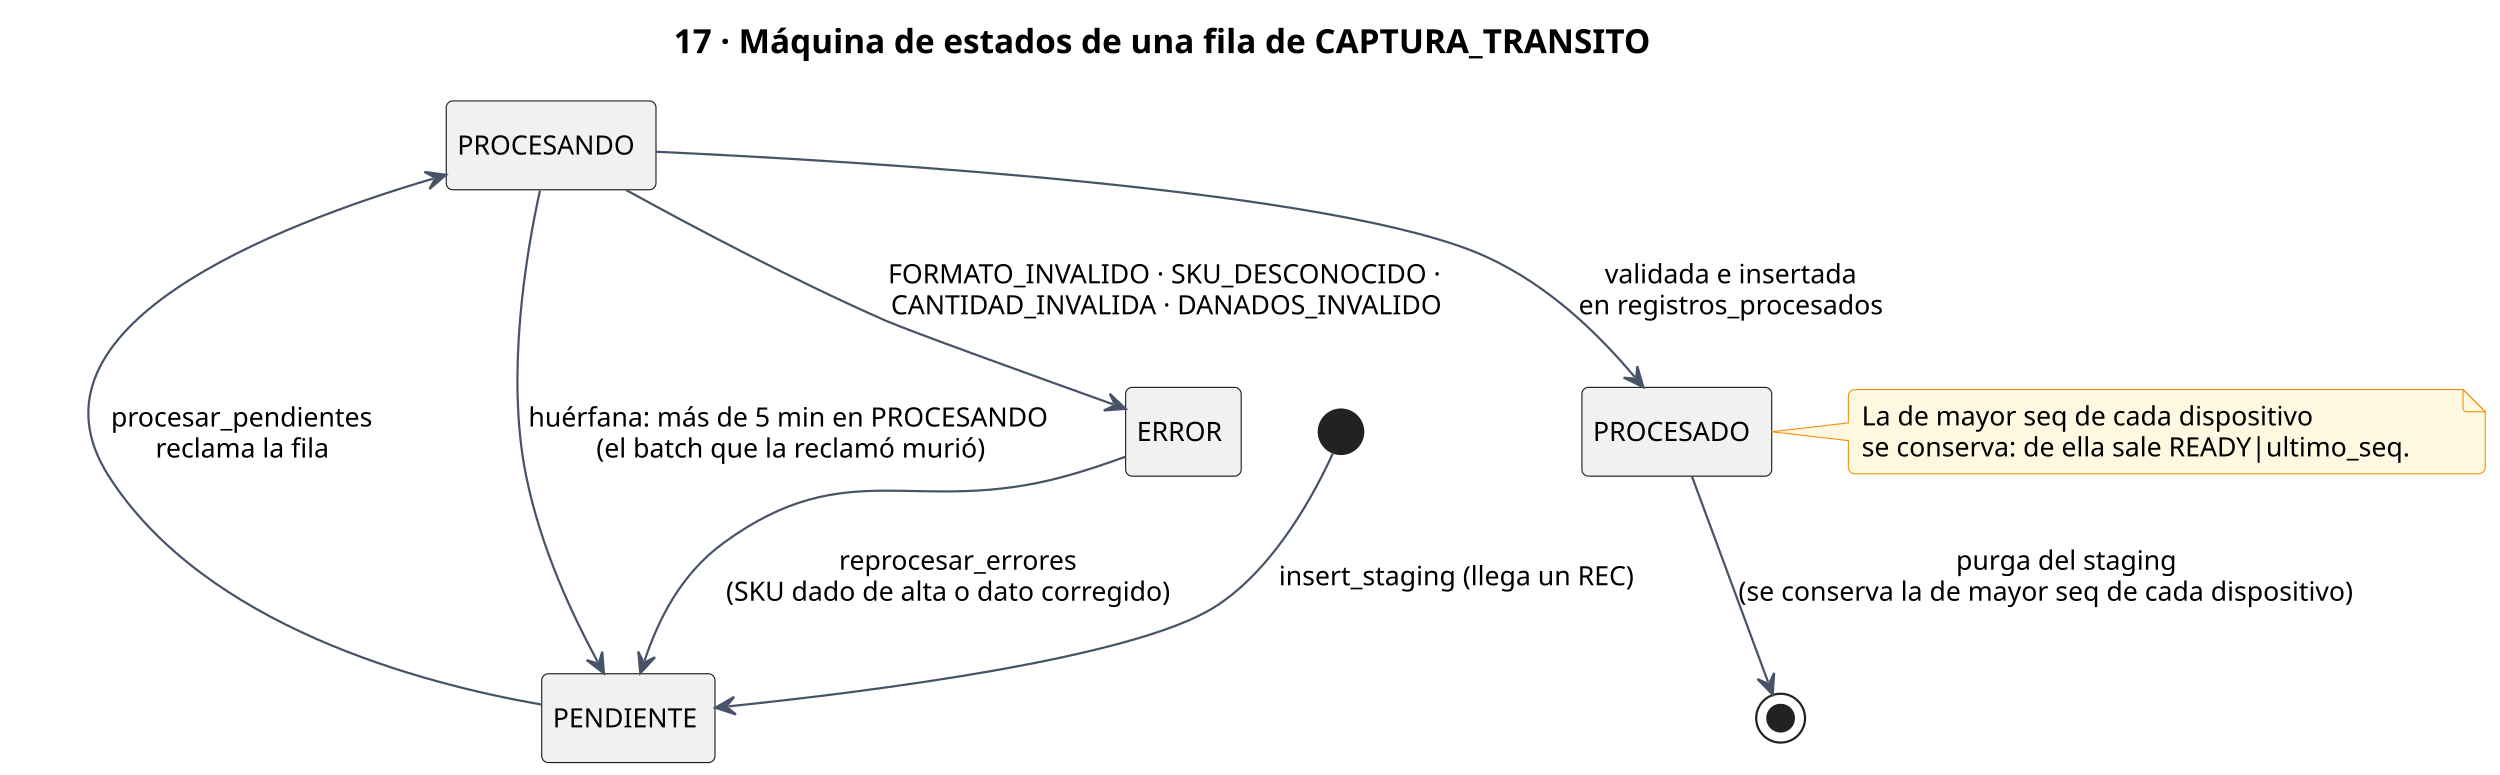
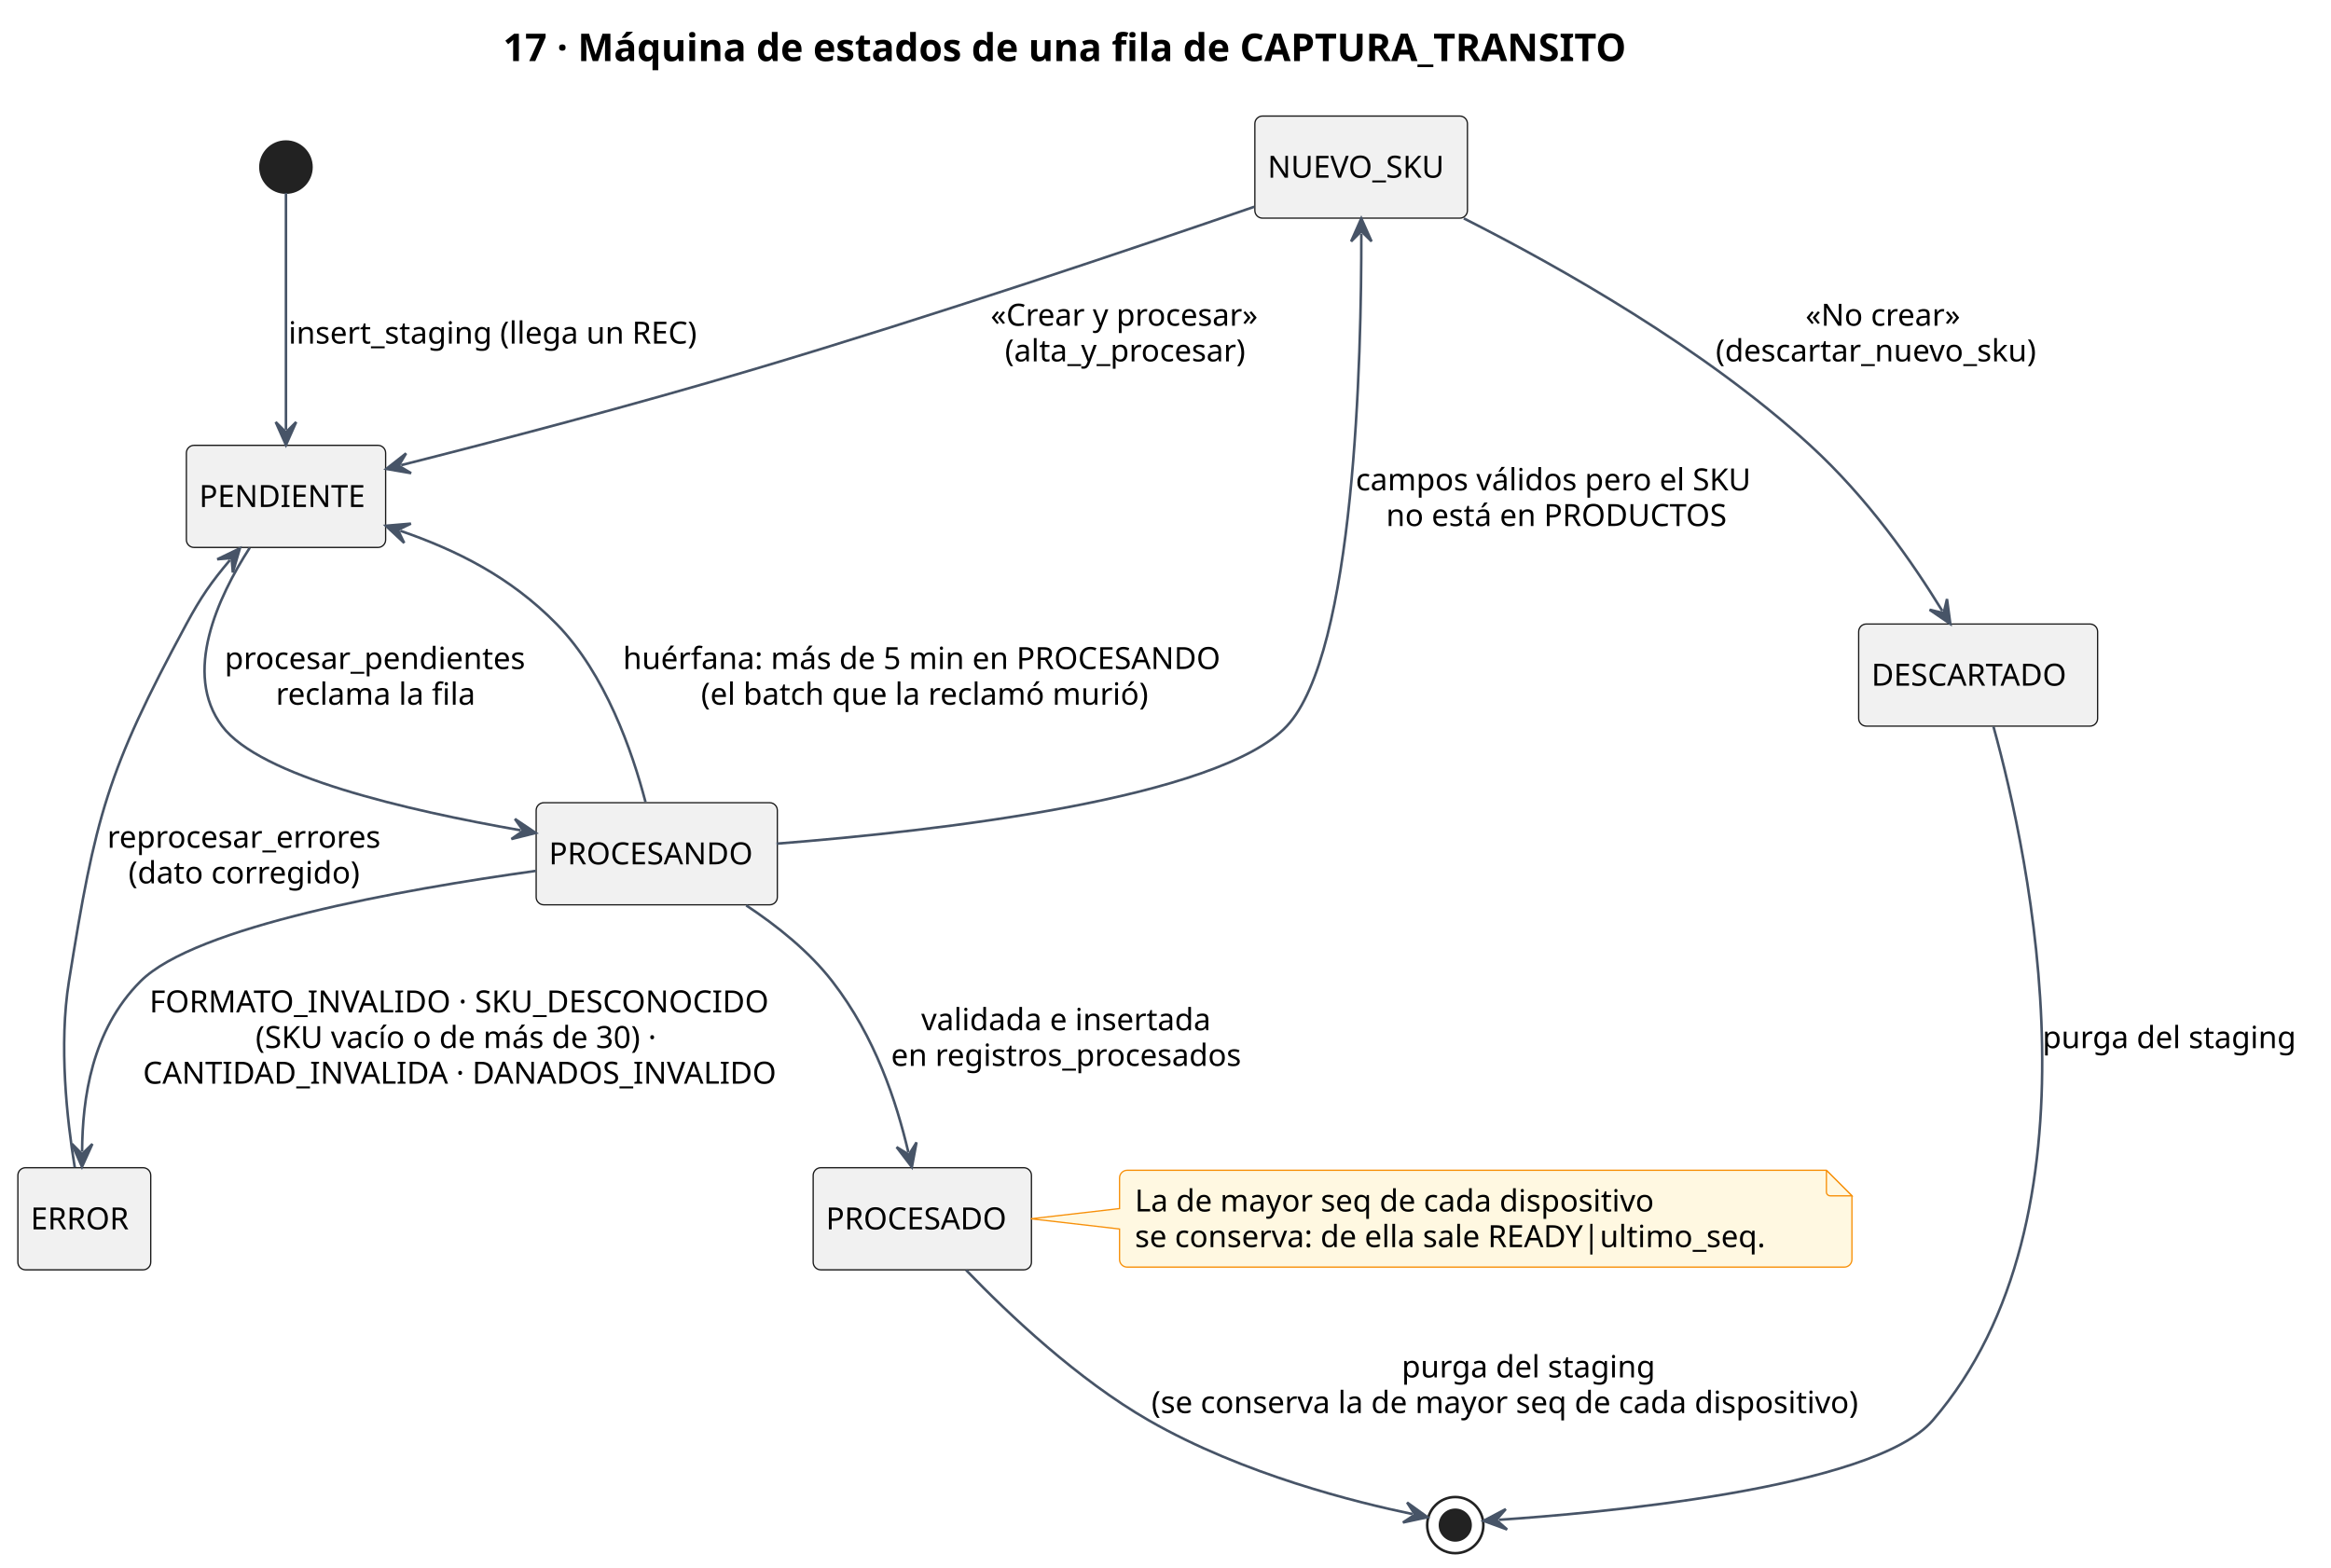
- <svg xmlns="http://www.w3.org/2000/svg" contentStyleType="text/css" height="349px" preserveAspectRatio="none" style="width:1126px;height:349px;background:#FFFFFF;" version="1.1" viewBox="0 0 1126 349" width="1126px" zoomAndPan="magnify">
+ <svg xmlns="http://www.w3.org/2000/svg" contentStyleType="text/css" height="614px" preserveAspectRatio="none" style="width:913px;height:614px;background:#FFFFFF;" version="1.1" viewBox="0 0 913 614" width="913px" zoomAndPan="magnify">
  <defs />
  <g>
-     <text fill="#000000" font-family="sans-serif" font-size="15" font-weight="bold" lengthAdjust="spacing" textLength="505.481" x="303.436" y="23.923">17 · Máquina de estados de una fila de CAPTURA_TRANSITO</text>
-     <ellipse cx="603.99" cy="194.461" fill="#222222" rx="10" ry="10" style="stroke:#222222;stroke-width:1.0;" />
-     <rect fill="#F1F1F1" height="40" rx="3" ry="3" style="stroke:#181818;stroke-width:0.5;" width="78.045" x="243.99" y="303.461" />
-     <text fill="#000000" font-family="sans-serif" font-size="12" lengthAdjust="spacing" textLength="68.045" x="248.99" y="327.615">PENDIENTE</text>
-     <rect fill="#F1F1F1" height="40" rx="3" ry="3" style="stroke:#181818;stroke-width:0.5;" width="94.469" x="200.99" y="45.461" />
-     <text fill="#000000" font-family="sans-serif" font-size="12" lengthAdjust="spacing" textLength="84.469" x="205.99" y="69.615">PROCESANDO</text>
-     <rect fill="#F1F1F1" height="40" rx="3" ry="3" style="stroke:#181818;stroke-width:0.5;" width="85.492" x="712.49" y="174.461" />
-     <text fill="#000000" font-family="sans-serif" font-size="12" lengthAdjust="spacing" textLength="75.492" x="717.49" y="198.615">PROCESADO</text>
-     <rect fill="#F1F1F1" height="40" rx="3" ry="3" style="stroke:#181818;stroke-width:0.5;" width="52.041" x="506.99" y="174.461" />
-     <text fill="#000000" font-family="sans-serif" font-size="12" lengthAdjust="spacing" textLength="42.041" x="511.99" y="198.615">ERROR</text>
-     <ellipse cx="801.99" cy="323.461" fill="none" rx="11" ry="11" style="stroke:#222222;stroke-width:1.0;" />
-     <ellipse cx="801.99" cy="323.461" fill="#222222" rx="6" ry="6" style="stroke:#222222;stroke-width:1.0;" />
-     <g id="elem_GMN15">
-       <path d="M832.49,178.461 L832.49,190.461 L797.72,194.461 L832.49,198.461 L832.49,210.398 A3,3 0 0 0 835.49,213.398 L1116.353,213.398 A3,3 0 0 0 1119.353,210.398 L1119.353,185.461 L1109.353,175.461 L835.49,175.461 A3,3 0 0 0 832.49,178.461 " fill="#FFF8E1" style="stroke:#F79009;stroke-width:0.5;" />
-       <path d="M1109.353,175.461 L1109.353,183.961 A1.5,1.5 0 0 0 1110.853,185.461 L1119.353,185.461 L1109.353,175.461 " fill="#FFF8E1" style="stroke:#F79009;stroke-width:0.5;" />
-       <text fill="#000000" font-family="sans-serif" font-size="12" lengthAdjust="spacing" textLength="219.75" x="838.49" y="191.6">La de mayor seq de cada dispositivo</text>
-       <text fill="#000000" font-family="sans-serif" font-size="12" lengthAdjust="spacing" textLength="265.863" x="838.49" y="205.568">se conserva: de ella sale READY|ultimo_seq.</text>
+     <text fill="#000000" font-family="sans-serif" font-size="15" font-weight="bold" lengthAdjust="spacing" textLength="505.481" x="197.047" y="23.923">17 · Máquina de estados de una fila de CAPTURA_TRANSITO</text>
+     <ellipse cx="112" cy="65.461" fill="#222222" rx="10" ry="10" style="stroke:#222222;stroke-width:1.0;" />
+     <rect fill="#F1F1F1" height="40" rx="3" ry="3" style="stroke:#181818;stroke-width:0.5;" width="78.045" x="73" y="174.461" />
+     <text fill="#000000" font-family="sans-serif" font-size="12" lengthAdjust="spacing" textLength="68.045" x="78" y="198.615">PENDIENTE</text>
+     <rect fill="#F1F1F1" height="40" rx="3" ry="3" style="stroke:#181818;stroke-width:0.5;" width="94.469" x="210" y="314.461" />
+     <text fill="#000000" font-family="sans-serif" font-size="12" lengthAdjust="spacing" textLength="84.469" x="215" y="338.615">PROCESANDO</text>
+     <rect fill="#F1F1F1" height="40" rx="3" ry="3" style="stroke:#181818;stroke-width:0.5;" width="85.492" x="318.5" y="457.461" />
+     <text fill="#000000" font-family="sans-serif" font-size="12" lengthAdjust="spacing" textLength="75.492" x="323.5" y="481.615">PROCESADO</text>
+     <rect fill="#F1F1F1" height="40" rx="3" ry="3" style="stroke:#181818;stroke-width:0.5;" width="52.041" x="7" y="457.461" />
+     <text fill="#000000" font-family="sans-serif" font-size="12" lengthAdjust="spacing" textLength="42.041" x="12" y="481.615">ERROR</text>
+     <rect fill="#F1F1F1" height="40" rx="3" ry="3" style="stroke:#181818;stroke-width:0.5;" width="83.266" x="491.5" y="45.461" />
+     <text fill="#000000" font-family="sans-serif" font-size="12" lengthAdjust="spacing" textLength="73.266" x="496.5" y="69.615">NUEVO_SKU</text>
+     <rect fill="#F1F1F1" height="40" rx="3" ry="3" style="stroke:#181818;stroke-width:0.5;" width="93.59" x="728" y="244.461" />
+     <text fill="#000000" font-family="sans-serif" font-size="12" lengthAdjust="spacing" textLength="83.59" x="733" y="268.615">DESCARTADO</text>
+     <ellipse cx="570" cy="597.461" fill="none" rx="11" ry="11" style="stroke:#222222;stroke-width:1.0;" />
+     <ellipse cx="570" cy="597.461" fill="#222222" rx="6" ry="6" style="stroke:#222222;stroke-width:1.0;" />
+     <g id="elem_GMN21">
+       <path d="M438.5,461.461 L438.5,473.461 L403.73,477.461 L438.5,481.461 L438.5,493.398 A3,3 0 0 0 441.5,496.398 L722.363,496.398 A3,3 0 0 0 725.363,493.398 L725.363,468.461 L715.363,458.461 L441.5,458.461 A3,3 0 0 0 438.5,461.461 " fill="#FFF8E1" style="stroke:#F79009;stroke-width:0.5;" />
+       <path d="M715.363,458.461 L715.363,466.961 A1.5,1.5 0 0 0 716.863,468.461 L725.363,468.461 L715.363,458.461 " fill="#FFF8E1" style="stroke:#F79009;stroke-width:0.5;" />
+       <text fill="#000000" font-family="sans-serif" font-size="12" lengthAdjust="spacing" textLength="219.75" x="444.5" y="474.6">La de mayor seq de cada dispositivo</text>
+       <text fill="#000000" font-family="sans-serif" font-size="12" lengthAdjust="spacing" textLength="265.863" x="444.5" y="488.568">se conserva: de ella sale READY|ultimo_seq.</text>
    </g>
    <g id="link_*start*_PENDIENTE">
-       <path d="M600.42,203.921 C593.06,220.271 574.53,256.131 546.99,273.461 C510.09,296.671 392.198,311.503 328.108,318.143 " fill="none" id="*start*-to-PENDIENTE" style="stroke:#475467;stroke-width:1.0;" />
-       <polygon fill="#475467" points="322.14,318.761,331.504,321.812,327.113,318.246,330.68,313.855,322.14,318.761" style="stroke:#475467;stroke-width:1.0;" />
-       <text fill="#000000" font-family="sans-serif" font-size="12" lengthAdjust="spacing" textLength="174.035" x="575.99" y="263.6">insert_staging (llega un REC)</text>
+       <path d="M112,75.591 C112,96.181 112,140.581 112,168.341 " fill="none" id="*start*-to-PENDIENTE" style="stroke:#475467;stroke-width:1.0;" />
+       <polygon fill="#475467" points="112,174.341,116,165.341,112,169.341,108,165.341,112,174.341" style="stroke:#475467;stroke-width:1.0;" />
+       <text fill="#000000" font-family="sans-serif" font-size="12" lengthAdjust="spacing" textLength="174.035" x="113" y="134.6">insert_staging (llega un REC)</text>
    </g>
    <g id="link_PENDIENTE_PROCESANDO">
-       <path d="M243.93,317.341 C189.36,307.851 92.15,281.921 48.99,214.461 C6,147.271 123.675,101.518 195.185,80.428 " fill="none" id="PENDIENTE-to-PROCESANDO" style="stroke:#475467;stroke-width:1.0;" />
-       <polygon fill="#475467" points="200.94,78.731,191.176,77.44,196.144,80.145,193.439,85.114,200.94,78.731" style="stroke:#475467;stroke-width:1.0;" />
-       <text fill="#000000" font-family="sans-serif" font-size="12" lengthAdjust="spacing" textLength="125.297" x="49.99" y="192.1">procesar_pendientes</text>
-       <text fill="#000000" font-family="sans-serif" font-size="12" lengthAdjust="spacing" textLength="85.207" x="70.035" y="206.068">reclama la fila</text>
+       <path d="M97.81,214.601 C85.36,233.931 71.46,263.811 87,284.461 C101.82,304.161 158.97,317.384 203.95,325.274 " fill="none" id="PENDIENTE-to-PROCESANDO" style="stroke:#475467;stroke-width:1.0;" />
+       <polygon fill="#475467" points="209.86,326.311,201.686,320.816,204.935,325.447,200.304,328.696,209.86,326.311" style="stroke:#475467;stroke-width:1.0;" />
+       <text fill="#000000" font-family="sans-serif" font-size="12" lengthAdjust="spacing" textLength="125.297" x="88" y="262.1">procesar_pendientes</text>
+       <text fill="#000000" font-family="sans-serif" font-size="12" lengthAdjust="spacing" textLength="85.207" x="108.045" y="276.068">reclama la fila</text>
    </g>
    <g id="link_PROCESANDO_PENDIENTE">
-       <path d="M243.2,85.831 C236.92,114.311 227.71,169.021 236.99,214.461 C243.67,247.211 257.818,277.042 269.168,298.052 " fill="none" id="PROCESANDO-to-PENDIENTE" style="stroke:#475467;stroke-width:1.0;" />
-       <polygon fill="#475467" points="272.02,303.331,271.262,293.511,269.644,298.932,264.223,297.314,272.02,303.331" style="stroke:#475467;stroke-width:1.0;" />
-       <text fill="#000000" font-family="sans-serif" font-size="12" lengthAdjust="spacing" textLength="251.01" x="237.99" y="192.1">huérfana: más de 5 min en PROCESANDO</text>
-       <text fill="#000000" font-family="sans-serif" font-size="12" lengthAdjust="spacing" textLength="189.861" x="268.564" y="206.068">(el batch que la reclamó murió)</text>
+       <path d="M252.82,314.171 C247.67,294.431 237.13,263.981 218,244.461 C199.76,225.861 178.801,215.542 156.791,207.932 " fill="none" id="PROCESANDO-to-PENDIENTE" style="stroke:#475467;stroke-width:1.0;" />
+       <polygon fill="#475467" points="151.12,205.971,158.319,212.692,155.845,207.605,160.933,205.131,151.12,205.971" style="stroke:#475467;stroke-width:1.0;" />
+       <text fill="#000000" font-family="sans-serif" font-size="12" lengthAdjust="spacing" textLength="251.01" x="244" y="262.1">huérfana: más de 5 min en PROCESANDO</text>
+       <text fill="#000000" font-family="sans-serif" font-size="12" lengthAdjust="spacing" textLength="189.861" x="274.574" y="276.068">(el batch que la reclamó murió)</text>
    </g>
    <g id="link_PROCESANDO_PROCESADO">
-       <path d="M295.34,68.341 C390.88,72.731 603.24,85.611 668.99,115.461 C698.35,128.791 720.736,151.341 736.295,169.821 " fill="none" id="PROCESANDO-to-PROCESADO" style="stroke:#475467;stroke-width:1.0;" />
-       <polygon fill="#475467" points="740.16,174.411,737.423,164.95,736.94,170.586,731.303,170.103,740.16,174.411" style="stroke:#475467;stroke-width:1.0;" />
-       <text fill="#000000" font-family="sans-serif" font-size="12" lengthAdjust="spacing" textLength="122.613" x="722.805" y="127.6">validada e insertada</text>
-       <text fill="#000000" font-family="sans-serif" font-size="12" lengthAdjust="spacing" textLength="146.244" x="710.99" y="141.568">en registros_procesados</text>
+       <path d="M292.27,354.691 C304.26,362.621 316.92,372.721 326,384.461 C342.94,406.361 351.076,431.543 355.776,451.373 " fill="none" id="PROCESANDO-to-PROCESADO" style="stroke:#475467;stroke-width:1.0;" />
+       <polygon fill="#475467" points="357.16,457.211,358.976,447.531,356.007,452.346,351.192,449.376,357.16,457.211" style="stroke:#475467;stroke-width:1.0;" />
+       <text fill="#000000" font-family="sans-serif" font-size="12" lengthAdjust="spacing" textLength="122.613" x="360.815" y="403.6">validada e insertada</text>
+       <text fill="#000000" font-family="sans-serif" font-size="12" lengthAdjust="spacing" textLength="146.244" x="349" y="417.568">en registros_procesados</text>
    </g>
    <g id="link_PROCESANDO_ERROR">
-       <path d="M281.87,85.531 C312.09,102.151 357.78,126.371 398.99,144.461 C409.16,148.931 465.303,169.194 501.323,182.124 " fill="none" id="PROCESANDO-to-ERROR" style="stroke:#475467;stroke-width:1.0;" />
-       <polygon fill="#475467" points="506.97,184.151,499.851,177.345,502.264,182.462,497.148,184.875,506.97,184.151" style="stroke:#475467;stroke-width:1.0;" />
-       <text fill="#000000" font-family="sans-serif" font-size="12" lengthAdjust="spacing" textLength="264.498" x="399.99" y="127.6">FORMATO_INVALIDO · SKU_DESCONOCIDO ·</text>
-       <text fill="#000000" font-family="sans-serif" font-size="12" lengthAdjust="spacing" textLength="261.955" x="401.262" y="141.568">CANTIDAD_INVALIDA · DANADOS_INVALIDO</text>
+       <path d="M209.86,341.171 C157.18,348.511 76.46,362.931 55,384.461 C35.87,403.651 32.303,430.321 32.153,451.121 " fill="none" id="PROCESANDO-to-ERROR" style="stroke:#475467;stroke-width:1.0;" />
+       <polygon fill="#475467" points="32.11,457.121,36.175,448.15,32.146,452.121,28.175,448.092,32.11,457.121" style="stroke:#475467;stroke-width:1.0;" />
+       <text fill="#000000" font-family="sans-serif" font-size="12" lengthAdjust="spacing" textLength="256.869" x="58.543" y="396.6">FORMATO_INVALIDO · SKU_DESCONOCIDO</text>
+       <text fill="#000000" font-family="sans-serif" font-size="12" lengthAdjust="spacing" textLength="173.783" x="100.086" y="410.568">(SKU vacío o de más de 30) ·</text>
+       <text fill="#000000" font-family="sans-serif" font-size="12" lengthAdjust="spacing" textLength="261.955" x="56" y="424.537">CANTIDAD_INVALIDA · DANADOS_INVALIDO</text>
+     </g>
+     <g id="link_PROCESANDO_NUEVO_SKU">
+       <path d="M304.13,330.511 C368.06,325.471 477.34,312.871 504,284.461 C530.78,255.921 533.28,139.301 533.2,91.571 " fill="none" id="PROCESANDO-to-NUEVO_SKU" style="stroke:#475467;stroke-width:1.0;" />
+       <polygon fill="#475467" points="533.19,85.571,529.205,94.578,533.198,90.571,537.205,94.564,533.19,85.571" style="stroke:#475467;stroke-width:1.0;" />
+       <text fill="#000000" font-family="sans-serif" font-size="12" lengthAdjust="spacing" textLength="166.705" x="531" y="192.1">campos válidos pero el SKU</text>
+       <text fill="#000000" font-family="sans-serif" font-size="12" lengthAdjust="spacing" textLength="142.887" x="542.909" y="206.068">no está en PRODUCTOS</text>
    </g>
    <g id="link_ERROR_PENDIENTE">
-       <path d="M506.82,205.731 C498.34,208.821 488.85,212.021 479.99,214.461 C412.75,232.951 382.34,203.401 325.99,244.461 C306.24,258.851 296.413,279.507 290.303,297.567 " fill="none" id="ERROR-to-PENDIENTE" style="stroke:#475467;stroke-width:1.0;" />
-       <polygon fill="#475467" points="288.38,303.251,295.053,296.007,289.982,298.515,287.475,293.444,288.38,303.251" style="stroke:#475467;stroke-width:1.0;" />
-       <text fill="#000000" font-family="sans-serif" font-size="12" lengthAdjust="spacing" textLength="113.889" x="377.873" y="256.6">reprocesar_errores</text>
-       <text fill="#000000" font-family="sans-serif" font-size="12" lengthAdjust="spacing" textLength="215.654" x="326.99" y="270.568">(SKU dado de alta o dato corregido)</text>
+       <path d="M29.28,457.311 C26.23,438.621 23,409.431 27,384.461 C37.35,319.791 41.9,302.101 73,244.461 C78.68,233.931 82.801,227.988 90.081,219.398 " fill="none" id="ERROR-to-PENDIENTE" style="stroke:#475467;stroke-width:1.0;" />
+       <polygon fill="#475467" points="93.96,214.821,85.09,219.101,90.727,218.635,91.193,224.273,93.96,214.821" style="stroke:#475467;stroke-width:1.0;" />
+       <text fill="#000000" font-family="sans-serif" font-size="12" lengthAdjust="spacing" textLength="113.889" x="42" y="332.1">reprocesar_errores</text>
+       <text fill="#000000" font-family="sans-serif" font-size="12" lengthAdjust="spacing" textLength="97.295" x="50.297" y="346.068">(dato corregido)</text>
+     </g>
+     <g id="link_NUEVO_SKU_PENDIENTE">
+       <path d="M491.27,81.001 C444.11,97.251 364.92,123.961 296,144.461 C246.41,159.211 194.507,172.77 157.127,182.22 " fill="none" id="NUEVO_SKU-to-PENDIENTE" style="stroke:#475467;stroke-width:1.0;" />
+       <polygon fill="#475467" points="151.31,183.691,161.016,185.363,156.157,182.465,159.055,177.607,151.31,183.691" style="stroke:#475467;stroke-width:1.0;" />
+       <text fill="#000000" font-family="sans-serif" font-size="12" lengthAdjust="spacing" textLength="114.809" x="388" y="127.6">«Crear y procesar»</text>
+       <text fill="#000000" font-family="sans-serif" font-size="12" lengthAdjust="spacing" textLength="103.623" x="393.593" y="141.568">(alta_y_procesar)</text>
+     </g>
+     <g id="link_NUEVO_SKU_DESCARTADO">
+       <path d="M573.34,85.551 C611.06,104.641 667.63,136.571 709,174.461 C731.84,195.381 748.902,220.083 760.762,239.323 " fill="none" id="NUEVO_SKU-to-DESCARTADO" style="stroke:#475467;stroke-width:1.0;" />
+       <polygon fill="#475467" points="763.91,244.431,762.592,234.671,761.286,240.175,755.782,238.869,763.91,244.431" style="stroke:#475467;stroke-width:1.0;" />
+       <text fill="#000000" font-family="sans-serif" font-size="12" lengthAdjust="spacing" textLength="66.018" x="707.159" y="127.6">«No crear»</text>
+       <text fill="#000000" font-family="sans-serif" font-size="12" lengthAdjust="spacing" textLength="136.336" x="672" y="141.568">(descartar_nuevo_sku)</text>
    </g>
    <g id="link_PROCESADO_*end*">
-       <path d="M762.02,214.471 C772.21,242.011 788.628,286.364 796.358,307.254 " fill="none" id="PROCESADO-to-*end*" style="stroke:#475467;stroke-width:1.0;" />
-       <polygon fill="#475467" points="798.44,312.881,799.068,303.052,796.705,308.192,791.565,305.828,798.44,312.881" style="stroke:#475467;stroke-width:1.0;" />
-       <text fill="#000000" font-family="sans-serif" font-size="12" lengthAdjust="spacing" textLength="105.574" x="881" y="256.6">purga del staging</text>
-       <text fill="#000000" font-family="sans-serif" font-size="12" lengthAdjust="spacing" textLength="301.594" x="782.99" y="270.568">(se conserva la de mayor seq de cada dispositivo)</text>
+       <path d="M378.4,497.571 C395.23,515.041 422.2,540.521 450,556.461 C487.15,577.761 531.456,588.598 553.256,593.138 " fill="none" id="PROCESADO-to-*end*" style="stroke:#475467;stroke-width:1.0;" />
+       <polygon fill="#475467" points="559.13,594.361,551.135,588.61,554.235,593.341,549.504,596.442,559.13,594.361" style="stroke:#475467;stroke-width:1.0;" />
+       <text fill="#000000" font-family="sans-serif" font-size="12" lengthAdjust="spacing" textLength="105.574" x="549.01" y="539.6">purga del staging</text>
+       <text fill="#000000" font-family="sans-serif" font-size="12" lengthAdjust="spacing" textLength="301.594" x="451" y="553.568">(se conserva la de mayor seq de cada dispositivo)</text>
+     </g>
+     <g id="link_DESCARTADO_*end*">
+       <path d="M780.79,284.641 C794.94,335.801 825.37,477.061 757,556.461 C733.71,583.501 623.627,592.94 587.047,595.39 " fill="none" id="DESCARTADO-to-*end*" style="stroke:#475467;stroke-width:1.0;" />
+       <polygon fill="#475467" points="581.06,595.791,590.307,599.181,586.049,595.457,589.773,591.198,581.06,595.791" style="stroke:#475467;stroke-width:1.0;" />
+       <text fill="#000000" font-family="sans-serif" font-size="12" lengthAdjust="spacing" textLength="105.574" x="800" y="410.6">purga del staging</text>
    </g>
  </g>
</svg>
